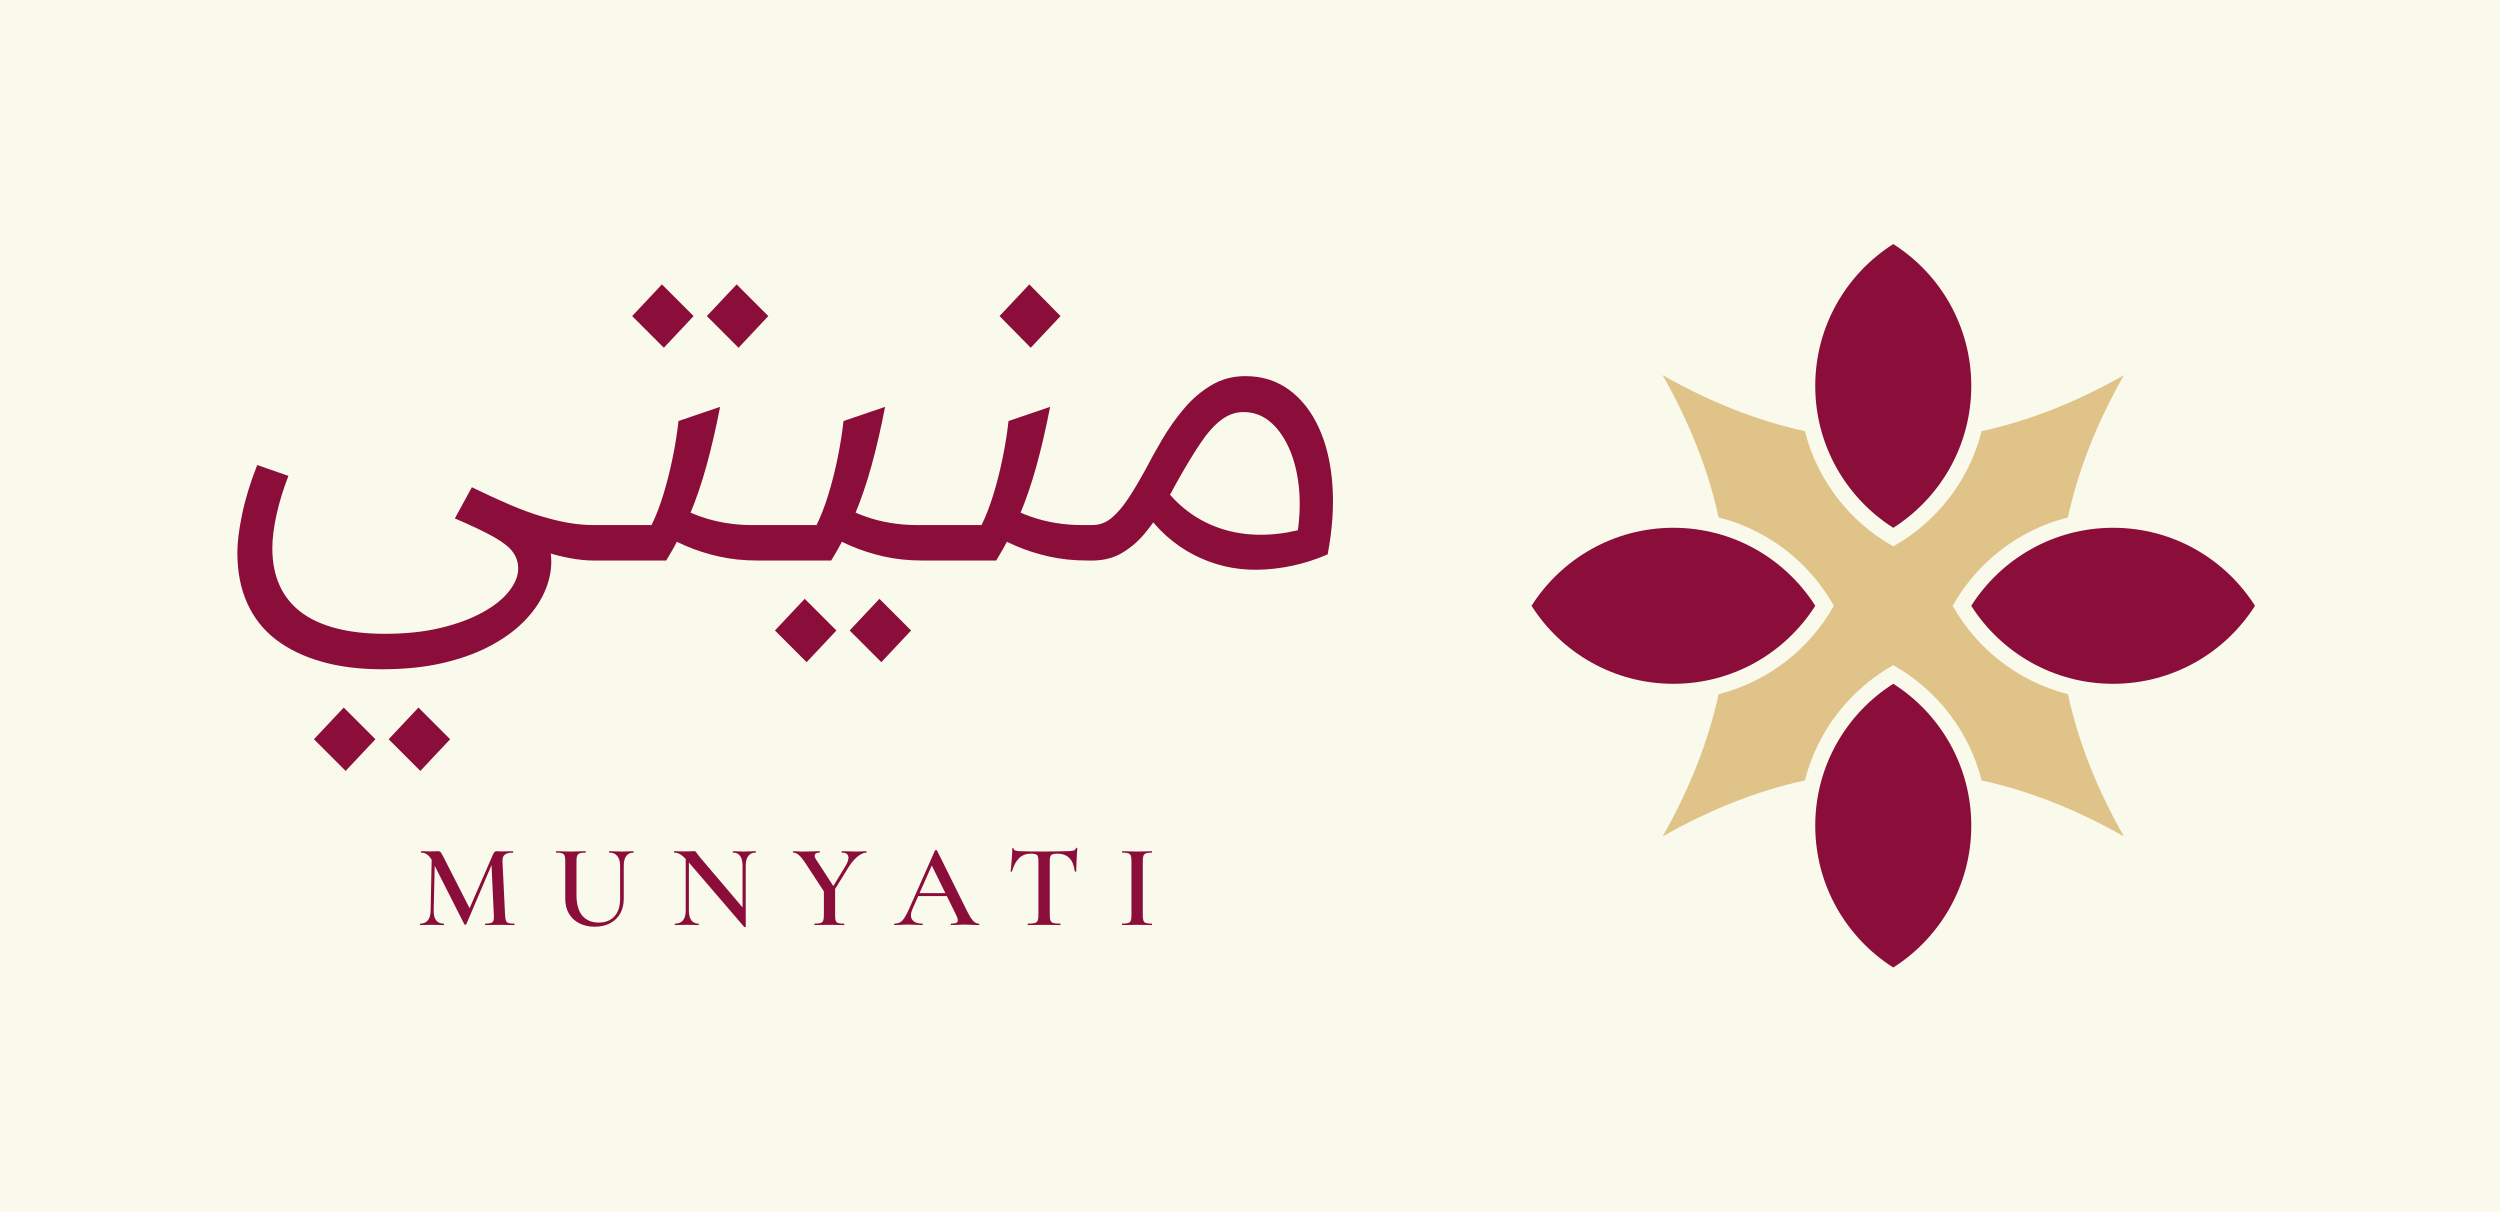
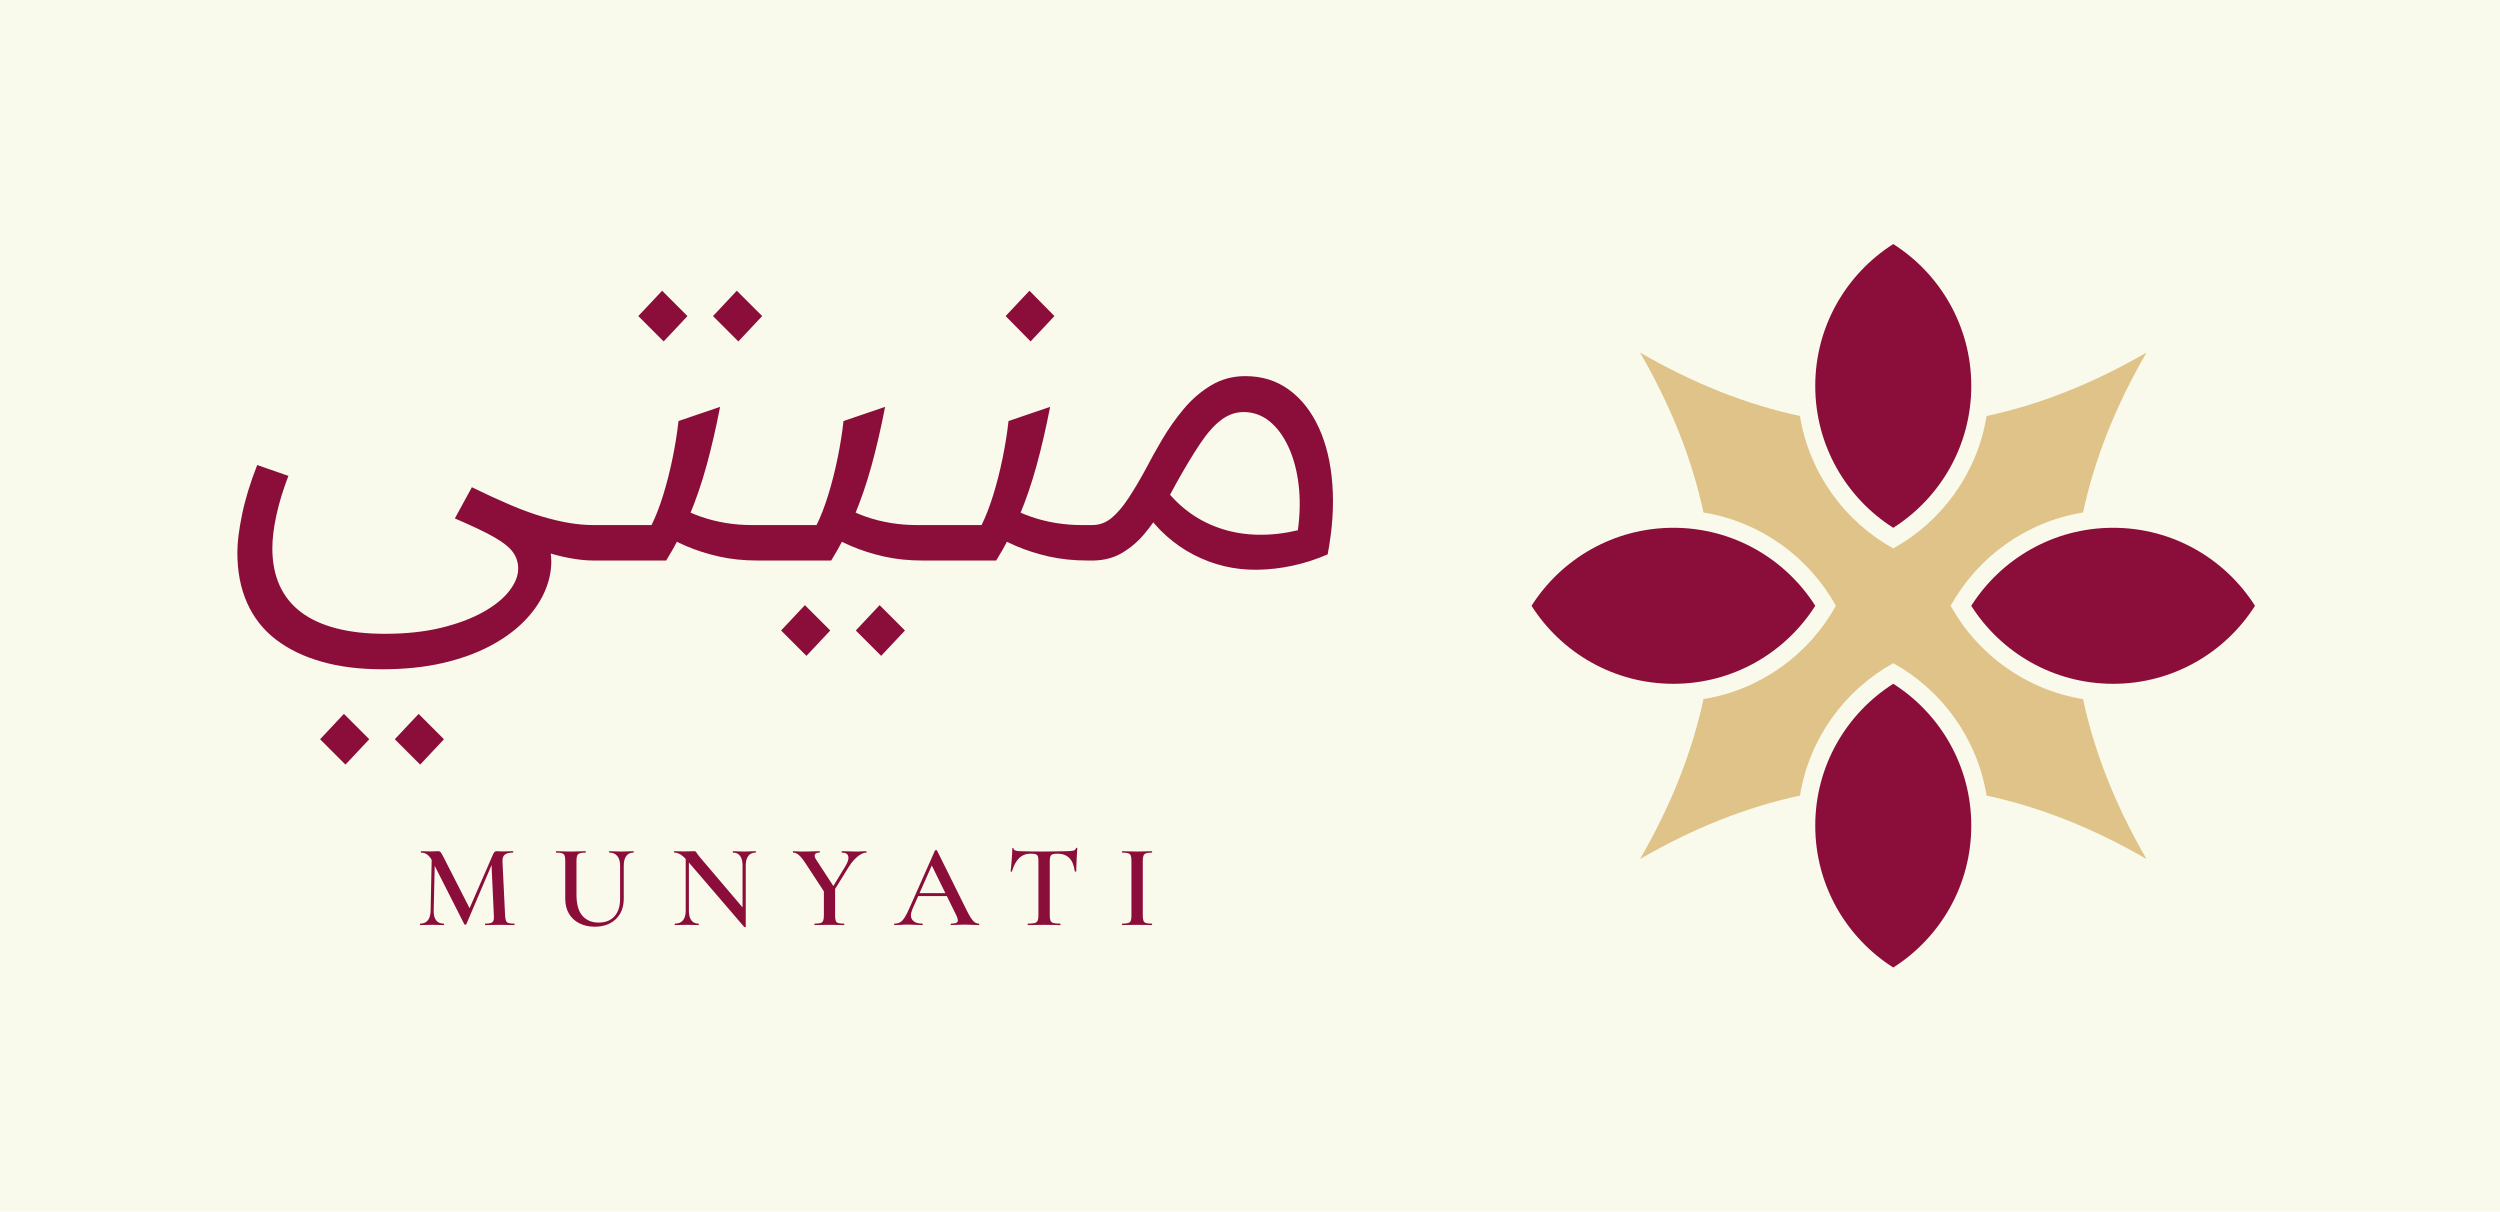
<svg xmlns="http://www.w3.org/2000/svg" width="846" height="410" viewBox="0 0 846 410">
  <rect width="846" height="410" fill="#FAFAEC" />
  <g transform="translate(80.32 80)">
-     <path transform="translate(-4.8 109.68)" d="M53.76 36.80Q42.40 36.80 33.36 34.24Q24.32 31.68 17.92 26.80Q11.52 21.92 8.16 14.48Q4.80 7.04 4.80 -2.72Q4.80 -7.84 6.40 -15.60Q8.00 -23.36 11.52 -32.32L22.08 -28.64Q19.36 -21.60 18.00 -15.28Q16.64 -8.96 16.64 -4.16Q16.64 3.04 19.12 8.48Q21.60 13.92 26.40 17.52Q31.20 21.12 38.32 22.96Q45.44 24.80 54.72 24.80Q65.28 24.80 73.60 22.80Q81.92 20.80 87.84 17.52Q93.76 14.24 96.80 10.32Q99.84 6.40 99.84 2.72Q99.84 -0.32 98.08 -2.80Q96.32 -5.28 91.68 -7.92Q87.04 -10.56 78.40 -14.24L84.16 -24.80Q92.32 -20.48 97.60 -17.28Q102.88 -14.08 105.76 -11.36Q108.64 -8.64 109.84 -6.00Q111.04 -3.36 111.04 0.32Q111.04 5.60 108.64 10.88Q106.24 16.16 101.60 20.80Q96.96 25.44 90.08 29.04Q83.20 32.64 74.16 34.72Q65.12 36.80 53.76 36.80ZM125.28 0.00Q121.76 0.00 117.36 -0.80Q112.96 -1.60 108.16 -3.20Q103.36 -4.80 98.56 -7.12Q93.76 -9.44 89.44 -12.48L84.16 -24.80Q91.36 -21.28 97.20 -18.80Q103.04 -16.32 107.92 -14.88Q112.80 -13.44 117.04 -12.72Q121.28 -12.00 125.28 -12.00L125.92 -12.00L125.92 0.00L125.28 0.00ZM41.44 71.20L30.72 60.48L40.80 49.76L51.52 60.48L41.44 71.20ZM66.72 71.20L56.00 60.48L66.08 49.76L76.80 60.48L66.72 71.20ZM125.92 0.00L125.92 -12.00L144.96 -12.00Q147.04 -16.16 148.88 -22.08Q150.72 -28.00 152.08 -34.64Q153.44 -41.28 154.08 -47.20L168.16 -52.00Q166.08 -41.28 163.60 -32.24Q161.12 -23.20 157.84 -15.36Q154.56 -7.52 149.92 0.00L125.92 0.00ZM180.80 0.00Q173.76 0.00 167.76 -1.36Q161.76 -2.72 156.72 -4.88Q151.68 -7.04 147.36 -9.92L153.76 -18.40Q157.44 -16.32 161.52 -14.88Q165.60 -13.44 170.00 -12.72Q174.40 -12.00 178.72 -12.00L181.76 -12.00L181.76 0.00L180.80 0.00ZM125.92 -12.00L127.52 -12.00L127.52 0.00L125.92 0.00Q121.12 0.00 121.12 -6.24Q121.12 -12.00 125.92 -12.00ZM149.12 -72.00L138.40 -82.72L148.48 -93.44L159.20 -82.72L149.12 -72.00ZM174.40 -72.00L163.68 -82.72L173.76 -93.44L184.48 -82.72L174.40 -72.00ZM181.76 0.00L181.76 -12.00L200.80 -12.00Q202.88 -16.16 204.72 -22.08Q206.56 -28.00 207.92 -34.64Q209.28 -41.28 209.92 -47.20L224.00 -52.00Q221.92 -41.28 219.44 -32.24Q216.96 -23.20 213.68 -15.36Q210.40 -7.52 205.76 0.00L181.76 0.00ZM236.64 0.00Q229.60 0.00 223.60 -1.36Q217.60 -2.72 212.56 -4.88Q207.52 -7.04 203.20 -9.92L209.60 -18.40Q213.28 -16.32 217.36 -14.88Q221.44 -13.44 225.84 -12.72Q230.24 -12.00 234.56 -12.00L237.60 -12.00L237.60 0.00L236.64 0.00ZM181.76 -12.00L183.36 -12.00L183.36 0.00L181.76 0.00Q176.96 0.00 176.96 -6.24Q176.96 -12.00 181.76 -12.00ZM197.44 34.40L186.72 23.68L196.80 12.96L207.52 23.68L197.44 34.40ZM222.72 34.40L212.00 23.68L222.08 12.96L232.80 23.68L222.72 34.40ZM237.60 0.00L237.60 -12.00L256.64 -12.00Q258.72 -16.16 260.56 -22.08Q262.40 -28.00 263.76 -34.64Q265.12 -41.28 265.76 -47.20L279.84 -52.00Q277.76 -41.28 275.28 -32.24Q272.80 -23.20 269.52 -15.36Q266.24 -7.52 261.60 0.00L237.60 0.00ZM292.48 0.00Q285.44 0.00 279.44 -1.36Q273.44 -2.72 268.40 -4.88Q263.36 -7.04 259.04 -9.92L265.44 -18.40Q269.12 -16.32 273.20 -14.88Q277.28 -13.44 281.68 -12.72Q286.08 -12.00 290.40 -12.00L293.44 -12.00L293.44 0.00L292.48 0.00ZM237.60 -12.00L239.20 -12.00L239.20 0.00L237.60 0.00Q232.80 0.00 232.80 -6.24Q232.80 -12.00 237.60 -12.00ZM273.28 -72.00L262.72 -82.72L272.80 -93.44L283.36 -82.72L273.28 -72.00ZM293.44 0.00L293.44 -12.00L294.08 -12.00Q297.76 -12.00 300.64 -14.40Q303.52 -16.80 306.32 -21.04Q309.12 -25.28 312.16 -30.88Q314.56 -35.52 317.76 -40.96Q320.96 -46.40 325.04 -51.28Q329.12 -56.16 334.32 -59.28Q339.52 -62.40 345.92 -62.40Q354.40 -62.40 360.72 -57.76Q367.04 -53.12 370.80 -44.88Q374.56 -36.64 375.36 -25.68Q376.16 -14.72 373.76 -2.08Q367.84 0.48 361.84 1.76Q355.84 3.04 350.00 3.12Q344.16 3.20 338.80 1.92Q333.44 0.64 328.48 -1.92Q323.52 -4.48 319.20 -8.32Q314.88 -12.16 311.36 -17.44L318.72 -24.32Q322.56 -19.36 327.44 -15.92Q332.32 -12.48 338.16 -10.64Q344.00 -8.80 350.48 -8.72Q356.96 -8.64 363.68 -10.24Q364.80 -18.56 363.92 -25.76Q363.04 -32.96 360.48 -38.48Q357.92 -44.00 354.08 -47.12Q350.24 -50.24 345.28 -50.24Q341.28 -50.24 337.76 -47.60Q334.24 -44.96 330.64 -39.60Q327.04 -34.24 322.40 -25.92Q320.32 -21.92 317.68 -17.44Q315.04 -12.96 311.76 -9.04Q308.48 -5.12 304.16 -2.56Q299.84 0.00 294.08 0.00L293.44 0.00ZM293.44 -12.00L295.04 -12.00L295.04 0.00L293.44 0.00Q288.64 0.00 288.64 -6.24Q288.64 -12.00 293.44 -12.00Z" fill="#8A0D3A" />
+     <path transform="translate(-4.8 109.68)" d="M53.76 36.80Q42.40 36.80 33.36 34.24Q24.32 31.68 17.92 26.80Q11.52 21.92 8.16 14.48Q4.80 7.04 4.80 -2.72Q4.80 -7.84 6.40 -15.60Q8.00 -23.36 11.52 -32.32L22.08 -28.64Q19.36 -21.60 18.00 -15.28Q16.64 -8.96 16.64 -4.16Q16.64 3.04 19.12 8.48Q21.60 13.92 26.40 17.52Q31.20 21.12 38.32 22.96Q45.44 24.80 54.72 24.80Q65.28 24.80 73.60 22.80Q81.92 20.80 87.84 17.52Q93.76 14.24 96.80 10.32Q99.84 6.40 99.84 2.72Q99.84 -0.32 98.08 -2.80Q96.32 -5.28 91.68 -7.92Q87.04 -10.56 78.40 -14.24L84.16 -24.80Q92.32 -20.48 97.60 -17.28Q102.88 -14.08 105.76 -11.36Q108.64 -8.64 109.84 -6.00Q111.04 -3.36 111.04 0.32Q111.04 5.60 108.64 10.88Q106.24 16.16 101.60 20.80Q96.96 25.44 90.08 29.04Q83.20 32.64 74.16 34.72Q65.12 36.80 53.76 36.80ZM125.28 0.00Q121.76 0.00 117.36 -0.80Q112.96 -1.60 108.16 -3.20Q103.36 -4.80 98.56 -7.12Q93.76 -9.44 89.44 -12.48L84.16 -24.80Q91.36 -21.28 97.20 -18.80Q103.04 -16.32 107.92 -14.88Q112.80 -13.44 117.04 -12.72Q121.28 -12.00 125.28 -12.00L125.92 -12.00L125.92 0.00L125.28 0.00ZM41.38 69.06L32.80 60.48L40.86 51.90L49.44 60.48L41.38 69.06ZM66.66 69.06L58.08 60.48L66.14 51.90L74.72 60.48L66.66 69.06ZM125.92 0.00L125.92 -12.00L144.96 -12.00Q147.04 -16.16 148.88 -22.08Q150.72 -28.00 152.08 -34.64Q153.44 -41.28 154.08 -47.20L168.16 -52.00Q166.08 -41.28 163.60 -32.24Q161.12 -23.20 157.84 -15.36Q154.56 -7.52 149.92 0.00L125.92 0.00ZM180.80 0.00Q173.76 0.00 167.76 -1.36Q161.76 -2.72 156.72 -4.88Q151.68 -7.04 147.36 -9.92L153.76 -18.40Q157.44 -16.32 161.52 -14.88Q165.60 -13.44 170.00 -12.72Q174.40 -12.00 178.72 -12.00L181.76 -12.00L181.76 0.00L180.80 0.00ZM125.92 -12.00L127.52 -12.00L127.52 0.00L125.92 0.00Q121.12 0.00 121.12 -6.24Q121.12 -12.00 125.92 -12.00ZM149.06 -74.14L140.48 -82.72L148.54 -91.30L157.12 -82.72L149.06 -74.14ZM174.34 -74.14L165.76 -82.72L173.82 -91.30L182.40 -82.72L174.34 -74.14ZM181.76 0.00L181.76 -12.00L200.80 -12.00Q202.88 -16.16 204.72 -22.08Q206.56 -28.00 207.92 -34.64Q209.28 -41.28 209.92 -47.20L224.00 -52.00Q221.92 -41.28 219.44 -32.24Q216.96 -23.20 213.68 -15.36Q210.40 -7.52 205.76 0.00L181.76 0.00ZM236.64 0.00Q229.60 0.00 223.60 -1.36Q217.60 -2.72 212.56 -4.88Q207.52 -7.04 203.20 -9.92L209.60 -18.40Q213.28 -16.32 217.36 -14.88Q221.44 -13.44 225.84 -12.72Q230.24 -12.00 234.56 -12.00L237.60 -12.00L237.60 0.00L236.64 0.00ZM181.76 -12.00L183.36 -12.00L183.36 0.00L181.76 0.00Q176.96 0.00 176.96 -6.24Q176.96 -12.00 181.76 -12.00ZM197.38 32.26L188.80 23.68L196.86 15.10L205.44 23.68L197.38 32.26ZM222.66 32.26L214.08 23.68L222.14 15.10L230.72 23.68L222.66 32.26ZM237.60 0.00L237.60 -12.00L256.64 -12.00Q258.72 -16.16 260.56 -22.08Q262.40 -28.00 263.76 -34.64Q265.12 -41.28 265.76 -47.20L279.84 -52.00Q277.76 -41.28 275.28 -32.24Q272.80 -23.20 269.52 -15.36Q266.24 -7.52 261.60 0.00L237.60 0.00ZM292.48 0.00Q285.44 0.00 279.44 -1.36Q273.44 -2.72 268.40 -4.88Q263.36 -7.04 259.04 -9.92L265.44 -18.40Q269.12 -16.32 273.20 -14.88Q277.28 -13.44 281.68 -12.72Q286.08 -12.00 290.40 -12.00L293.44 -12.00L293.44 0.00L292.48 0.00ZM237.60 -12.00L239.20 -12.00L239.20 0.00L237.60 0.00Q232.80 0.00 232.80 -6.24Q232.80 -12.00 237.60 -12.00ZM273.23 -74.14L264.78 -82.72L272.85 -91.30L281.30 -82.72L273.23 -74.14ZM293.44 0.00L293.44 -12.00L294.08 -12.00Q297.76 -12.00 300.64 -14.40Q303.52 -16.80 306.32 -21.04Q309.12 -25.28 312.16 -30.88Q314.56 -35.52 317.76 -40.96Q320.96 -46.40 325.04 -51.28Q329.12 -56.16 334.32 -59.28Q339.52 -62.40 345.92 -62.40Q354.40 -62.40 360.72 -57.76Q367.04 -53.12 370.80 -44.88Q374.56 -36.64 375.36 -25.68Q376.16 -14.72 373.76 -2.08Q367.84 0.48 361.84 1.76Q355.84 3.04 350.00 3.12Q344.16 3.20 338.80 1.92Q333.44 0.64 328.48 -1.92Q323.52 -4.48 319.20 -8.32Q314.88 -12.16 311.36 -17.44L318.72 -24.32Q322.56 -19.36 327.44 -15.92Q332.32 -12.48 338.16 -10.64Q344.00 -8.80 350.48 -8.72Q356.96 -8.64 363.68 -10.24Q364.80 -18.56 363.92 -25.76Q363.04 -32.96 360.48 -38.48Q357.92 -44.00 354.08 -47.12Q350.24 -50.24 345.28 -50.24Q341.28 -50.24 337.76 -47.60Q334.24 -44.96 330.64 -39.60Q327.04 -34.24 322.40 -25.92Q320.32 -21.92 317.68 -17.44Q315.04 -12.96 311.76 -9.04Q308.48 -5.12 304.16 -2.56Q299.84 0.00 294.08 0.00L293.44 0.00ZM293.44 -12.00L295.04 -12.00L295.04 0.00L293.44 0.00Q288.64 0.00 288.64 -6.24Q288.64 -12.00 293.44 -12.00Z" fill="#8A0D3A" />
    <path transform="translate(60.68 233.04)" d="M4.72 -4.84L5.12 -24.08L6.20 -24.00L5.76 -4.84Q5.72 -2.72 6.58 -1.60Q7.44 -0.48 9.16 -0.48Q9.28 -0.48 9.28 -0.24Q9.28 0.00 9.16 0.00Q8.28 0.00 7.36 -0.04Q6.44 -0.08 5.28 -0.08Q4.08 -0.08 3.10 -0.04Q2.12 0.00 1.24 0.00Q1.12 0.00 1.12 -0.24Q1.12 -0.48 1.24 -0.48Q2.88 -0.48 3.78 -1.60Q4.68 -2.72 4.72 -4.84ZM33.04 -0.48Q33.12 -0.48 33.12 -0.24Q33.12 0.00 33.04 0.00Q32.00 0.00 30.72 -0.04Q29.44 -0.08 28.04 -0.08Q26.64 -0.08 25.42 -0.04Q24.20 0.00 23.20 0.00Q23.12 0.00 23.12 -0.24Q23.12 -0.48 23.20 -0.48Q25.12 -0.48 25.68 -1.00Q26.24 -1.52 26.12 -3.24L25.28 -21.52L27.04 -24.28L16.80 -0.28Q16.76 -0.12 16.48 -0.12Q16.20 -0.12 16.12 -0.28L5.28 -21.68Q3.84 -24.52 1.52 -24.52Q1.40 -24.52 1.40 -24.76Q1.40 -25.00 1.52 -25.00Q2.28 -25.00 3.14 -24.96Q4.00 -24.92 4.60 -24.92Q5.48 -24.92 6.18 -24.96Q6.88 -25.00 7.28 -25.00Q7.84 -25.00 8.14 -24.62Q8.44 -24.24 9.12 -22.92L18.12 -5.28L16.40 -2.24L25.88 -24.00Q26.12 -24.52 26.40 -24.76Q26.68 -25.00 27.08 -25.00Q27.44 -25.00 27.86 -24.96Q28.28 -24.92 28.88 -24.92Q30.08 -24.92 30.92 -24.96Q31.76 -25.00 32.56 -25.00Q32.68 -25.00 32.68 -24.76Q32.68 -24.52 32.56 -24.52Q30.72 -24.52 29.84 -23.84Q28.96 -23.16 29.04 -21.52L29.92 -3.24Q30.00 -2.08 30.22 -1.48Q30.44 -0.88 31.10 -0.68Q31.76 -0.48 33.04 -0.48ZM68.84 -20.12Q68.84 -22.20 67.90 -23.36Q66.96 -24.52 65.20 -24.52Q65.12 -24.52 65.12 -24.76Q65.12 -25.00 65.20 -25.00Q66.20 -25.00 67.22 -24.94Q68.24 -24.88 69.44 -24.88Q70.48 -24.88 71.50 -24.94Q72.52 -25.00 73.36 -25.00Q73.44 -25.00 73.44 -24.76Q73.44 -24.52 73.36 -24.52Q71.76 -24.52 70.92 -23.36Q70.08 -22.20 70.08 -20.12L70.08 -8.92Q70.08 -6.00 68.86 -3.88Q67.64 -1.76 65.44 -0.60Q63.24 0.56 60.28 0.56Q57.36 0.56 55.08 -0.58Q52.80 -1.72 51.54 -3.84Q50.28 -5.96 50.28 -8.88L50.28 -21.76Q50.28 -22.92 50.06 -23.50Q49.84 -24.08 49.18 -24.30Q48.52 -24.52 47.24 -24.52Q47.12 -24.52 47.12 -24.76Q47.12 -25.00 47.24 -25.00Q48.24 -25.00 49.50 -24.94Q50.76 -24.88 52.16 -24.88Q53.64 -24.88 54.88 -24.94Q56.12 -25.00 57.12 -25.00Q57.24 -25.00 57.24 -24.76Q57.24 -24.52 57.12 -24.52Q55.80 -24.52 55.16 -24.28Q54.52 -24.04 54.30 -23.44Q54.08 -22.84 54.08 -21.68L54.08 -10.28Q54.08 -5.40 56.10 -3.12Q58.12 -0.84 61.60 -0.84Q65.00 -0.84 66.92 -2.94Q68.84 -5.04 68.84 -8.88L68.84 -20.12ZM91.04 -4.84L91.04 -24.08L92.12 -24.00L92.12 -4.84Q92.12 -2.72 92.96 -1.60Q93.80 -0.48 95.36 -0.48Q95.48 -0.48 95.48 -0.24Q95.48 0.00 95.36 0.00Q94.52 0.00 93.62 -0.04Q92.72 -0.08 91.64 -0.08Q90.48 -0.08 89.42 -0.04Q88.36 0.00 87.44 0.00Q87.32 0.00 87.32 -0.24Q87.32 -0.48 87.44 -0.48Q89.20 -0.48 90.12 -1.60Q91.04 -2.72 91.04 -4.84ZM111.36 0.56Q111.36 0.68 111.16 0.70Q110.96 0.72 110.88 0.68L91.64 -21.72Q90.20 -23.36 89.18 -23.94Q88.16 -24.52 87.20 -24.52Q87.08 -24.52 87.08 -24.76Q87.08 -25.00 87.20 -25.00Q87.96 -25.00 88.76 -24.96Q89.56 -24.92 90.24 -24.92Q91.44 -24.92 92.42 -24.96Q93.40 -25.00 93.92 -25.00Q94.44 -25.00 94.68 -24.54Q94.92 -24.08 95.88 -22.92L111.04 -5.08L111.36 0.56ZM111.36 -20.12L111.36 0.56L110.28 -0.64L110.28 -20.12Q110.28 -22.24 109.46 -23.38Q108.64 -24.52 107.04 -24.52Q106.96 -24.52 106.96 -24.76Q106.96 -25.00 107.04 -25.00Q107.88 -25.00 108.80 -24.94Q109.72 -24.88 110.80 -24.88Q111.84 -24.88 112.84 -24.94Q113.84 -25.00 114.68 -25.00Q114.80 -25.00 114.80 -24.76Q114.80 -24.52 114.68 -24.52Q113.08 -24.52 112.22 -23.38Q111.36 -22.24 111.36 -20.12ZM139.80 -11.24L145.08 -19.92Q146.36 -22.00 146.06 -23.26Q145.76 -24.52 143.88 -24.52Q143.80 -24.52 143.80 -24.76Q143.80 -25.00 143.88 -25.00Q145.12 -25.00 146.20 -24.94Q147.28 -24.88 149.04 -24.88Q150.04 -24.88 150.66 -24.94Q151.28 -25.00 152.16 -25.00Q152.24 -25.00 152.24 -24.76Q152.24 -24.52 152.16 -24.52Q151.32 -24.52 150.24 -23.90Q149.16 -23.28 148.12 -22.18Q147.08 -21.08 146.16 -19.60L140.60 -10.60L139.80 -11.24ZM138.12 -10.92L131.68 -20.76Q130.24 -22.96 129.28 -23.74Q128.32 -24.52 127.44 -24.52Q127.32 -24.52 127.32 -24.76Q127.32 -25.00 127.44 -25.00Q128.08 -25.00 128.76 -24.94Q129.44 -24.88 130.04 -24.88Q131.16 -24.88 132.34 -24.90Q133.52 -24.92 134.58 -24.96Q135.64 -25.00 136.36 -25.00Q136.44 -25.00 136.44 -24.76Q136.44 -24.52 136.36 -24.52Q135.04 -24.52 134.76 -23.84Q134.48 -23.16 135.20 -22.12L141.32 -12.72L138.12 -10.92ZM137.80 -12.40L141.60 -12.76L141.60 -3.24Q141.60 -2.08 141.80 -1.48Q142.00 -0.88 142.64 -0.68Q143.28 -0.48 144.60 -0.48Q144.72 -0.48 144.72 -0.24Q144.72 0.00 144.60 0.00Q143.60 0.00 142.38 -0.04Q141.16 -0.08 139.68 -0.08Q138.28 -0.08 136.98 -0.04Q135.68 0.00 134.68 0.00Q134.60 0.00 134.60 -0.24Q134.60 -0.48 134.68 -0.48Q136.00 -0.48 136.66 -0.68Q137.32 -0.88 137.56 -1.48Q137.80 -2.08 137.80 -3.24L137.80 -12.40ZM168.96 -9.80L169.48 -10.80L180.68 -10.80L180.96 -9.80L168.96 -9.80ZM190.24 -0.48Q190.40 -0.48 190.40 -0.24Q190.40 0.00 190.24 0.00Q189.04 0.00 187.78 -0.08Q186.52 -0.16 185.36 -0.16Q184.04 -0.16 183.06 -0.08Q182.08 0.00 180.88 0.00Q180.72 0.00 180.72 -0.24Q180.72 -0.48 180.88 -0.48Q182.68 -0.48 183.04 -1.12Q183.40 -1.76 182.44 -3.64L174.08 -20.64L175.72 -23.32L167.80 -5.48Q166.76 -3.04 167.74 -1.76Q168.72 -0.48 171.08 -0.48Q171.28 -0.48 171.28 -0.24Q171.28 0.00 171.08 0.00Q169.88 0.00 168.88 -0.08Q167.88 -0.16 166.36 -0.16Q164.84 -0.16 163.94 -0.08Q163.04 0.00 161.72 0.00Q161.56 0.00 161.56 -0.24Q161.56 -0.48 161.72 -0.48Q162.80 -0.48 163.58 -0.92Q164.36 -1.36 165.12 -2.54Q165.88 -3.72 166.80 -5.84L175.40 -25.24Q175.48 -25.36 175.76 -25.36Q176.04 -25.36 176.08 -25.24L185.88 -5.48Q186.80 -3.56 187.52 -2.46Q188.24 -1.36 188.88 -0.92Q189.52 -0.48 190.24 -0.48ZM207.84 -24.16Q205.40 -24.16 203.86 -22.64Q202.32 -21.12 201.44 -18.16Q201.44 -18.04 201.22 -18.06Q201.00 -18.08 201.00 -18.16Q201.08 -18.72 201.16 -19.70Q201.24 -20.68 201.34 -21.84Q201.44 -23.00 201.50 -24.10Q201.56 -25.20 201.56 -25.88Q201.56 -26.08 201.78 -26.08Q202.00 -26.08 202.00 -25.88Q202.00 -25.48 202.42 -25.30Q202.84 -25.12 203.36 -25.06Q203.88 -25.00 204.24 -25.00Q207.68 -24.88 212.28 -24.88Q215.12 -24.88 216.78 -24.94Q218.44 -25.00 220.00 -25.00Q221.44 -25.00 222.18 -25.18Q222.92 -25.36 223.12 -26.00Q223.16 -26.16 223.36 -26.16Q223.56 -26.16 223.56 -26.00Q223.52 -25.36 223.44 -24.26Q223.36 -23.16 223.32 -21.94Q223.28 -20.72 223.24 -19.70Q223.20 -18.68 223.20 -18.16Q223.20 -18.08 222.98 -18.08Q222.76 -18.08 222.72 -18.16Q222.28 -21.32 220.80 -22.74Q219.32 -24.16 216.84 -24.16Q215.76 -24.16 215.20 -23.96Q214.64 -23.76 214.44 -23.22Q214.24 -22.68 214.24 -21.68L214.24 -3.24Q214.24 -2.08 214.50 -1.48Q214.76 -0.88 215.50 -0.68Q216.24 -0.48 217.76 -0.48Q217.88 -0.48 217.88 -0.24Q217.88 0.00 217.76 0.00Q216.68 0.00 215.30 -0.04Q213.92 -0.08 212.28 -0.08Q210.72 -0.08 209.36 -0.04Q208.00 0.00 206.84 0.00Q206.76 0.00 206.76 -0.24Q206.76 -0.48 206.84 -0.48Q208.36 -0.48 209.12 -0.68Q209.88 -0.88 210.14 -1.48Q210.40 -2.08 210.40 -3.24L210.40 -21.76Q210.40 -22.76 210.22 -23.26Q210.04 -23.76 209.48 -23.96Q208.92 -24.16 207.84 -24.16ZM245.72 -3.24Q245.72 -2.08 245.94 -1.48Q246.16 -0.88 246.80 -0.68Q247.44 -0.48 248.76 -0.48Q248.88 -0.48 248.88 -0.24Q248.88 0.00 248.76 0.00Q247.76 0.00 246.52 -0.04Q245.28 -0.08 243.76 -0.08Q242.36 -0.08 241.08 -0.04Q239.80 0.00 238.80 0.00Q238.68 0.00 238.68 -0.24Q238.68 -0.48 238.80 -0.48Q240.08 -0.48 240.76 -0.68Q241.44 -0.88 241.66 -1.48Q241.88 -2.08 241.88 -3.24L241.88 -21.76Q241.88 -22.92 241.66 -23.50Q241.44 -24.08 240.76 -24.30Q240.08 -24.52 238.80 -24.52Q238.68 -24.52 238.68 -24.76Q238.68 -25.00 238.80 -25.00Q239.80 -25.00 241.08 -24.94Q242.36 -24.88 243.76 -24.88Q245.28 -24.88 246.54 -24.94Q247.80 -25.00 248.76 -25.00Q248.88 -25.00 248.88 -24.76Q248.88 -24.52 248.76 -24.52Q247.48 -24.52 246.82 -24.28Q246.16 -24.04 245.94 -23.44Q245.72 -22.84 245.72 -21.68L245.72 -3.24Z" fill="#8A0D3A" />
    <g transform="translate(560.36 125) scale(1.2)">
-       <path d="M65.05,-65.05c-7.619,13.377 -12.888,26.754 -15.806,40.13c-13.934,3.524 -25.621,12.687 -32.493,24.92c6.871,12.232 18.559,21.396 32.493,24.92c2.919,13.377 8.187,26.754 15.806,40.13c-13.377,-7.619 -26.754,-12.888 -40.13,-15.806c-3.524,-13.934 -12.687,-25.621 -24.92,-32.493c-12.232,6.871 -21.396,18.559 -24.92,32.493c-13.377,2.919 -26.754,8.187 -40.13,15.806c7.619,-13.377 12.888,-26.754 15.806,-40.13c13.934,-3.524 25.621,-12.687 32.493,-24.92c-6.871,-12.232 -18.559,-21.396 -32.493,-24.92c-2.919,-13.377 -8.187,-26.754 -15.806,-40.13c13.377,7.619 26.754,12.888 40.13,15.806c3.524,13.934 12.687,25.621 24.92,32.493c12.232,-6.871 21.396,-18.559 24.92,-32.493c13.377,-2.919 26.754,-8.187 40.13,-15.806z" fill="#DFC389" />
+       <path d="M71.42,-71.42c-8.719,15.034 -14.685,30.069 -17.898,45.103c-16.091,2.62 -29.72,12.573 -37.344,26.317c7.624,13.745 21.253,23.698 37.344,26.317c3.213,15.034 9.179,30.069 17.898,45.103c-15.034,-8.719 -30.069,-14.685 -45.103,-17.898c-2.62,-16.091 -12.573,-29.72 -26.317,-37.344c-13.745,7.624 -23.698,21.253 -26.317,37.344c-15.034,3.213 -30.069,9.179 -45.103,17.898c8.719,-15.034 14.685,-30.069 17.898,-45.103c16.091,-2.62 29.72,-12.573 37.344,-26.317c-7.624,-13.745 -21.253,-23.698 -37.344,-26.317c-3.213,-15.034 -9.179,-30.069 -17.898,-45.103c15.034,8.719 30.069,14.685 45.103,17.898c2.62,16.091 12.573,29.72 26.317,37.344c13.745,-7.624 23.698,-21.253 26.317,-37.344c15.034,-3.213 30.069,-9.179 45.103,-17.898z" fill="#DFC389" />
      <path d="M22,-62c0,16.828 -8.776,31.606 -22,40.007c-13.224,-8.402 -22,-23.18 -22,-40.007c0,-16.828 8.776,-31.606 22,-40.007c13.224,8.402 22,23.18 22,40.007zM62,22c-16.828,0 -31.606,-8.776 -40.007,-22c8.402,-13.224 23.18,-22 40.007,-22c16.828,0 31.606,8.776 40.007,22c-8.402,13.224 -23.18,22 -40.007,22zM-22,62c0,-16.828 8.776,-31.606 22,-40.007c13.224,8.402 22,23.18 22,40.007c0,16.828 -8.776,31.606 -22,40.007c-13.224,-8.402 -22,-23.18 -22,-40.007zM-62,-22c16.828,0 31.606,8.776 40.007,22c-8.402,13.224 -23.18,22 -40.007,22c-16.828,0 -31.606,-8.776 -40.007,-22c8.402,-13.224 23.18,-22 40.007,-22z" fill="#8A0D3A" />
    </g>
  </g>
</svg>
